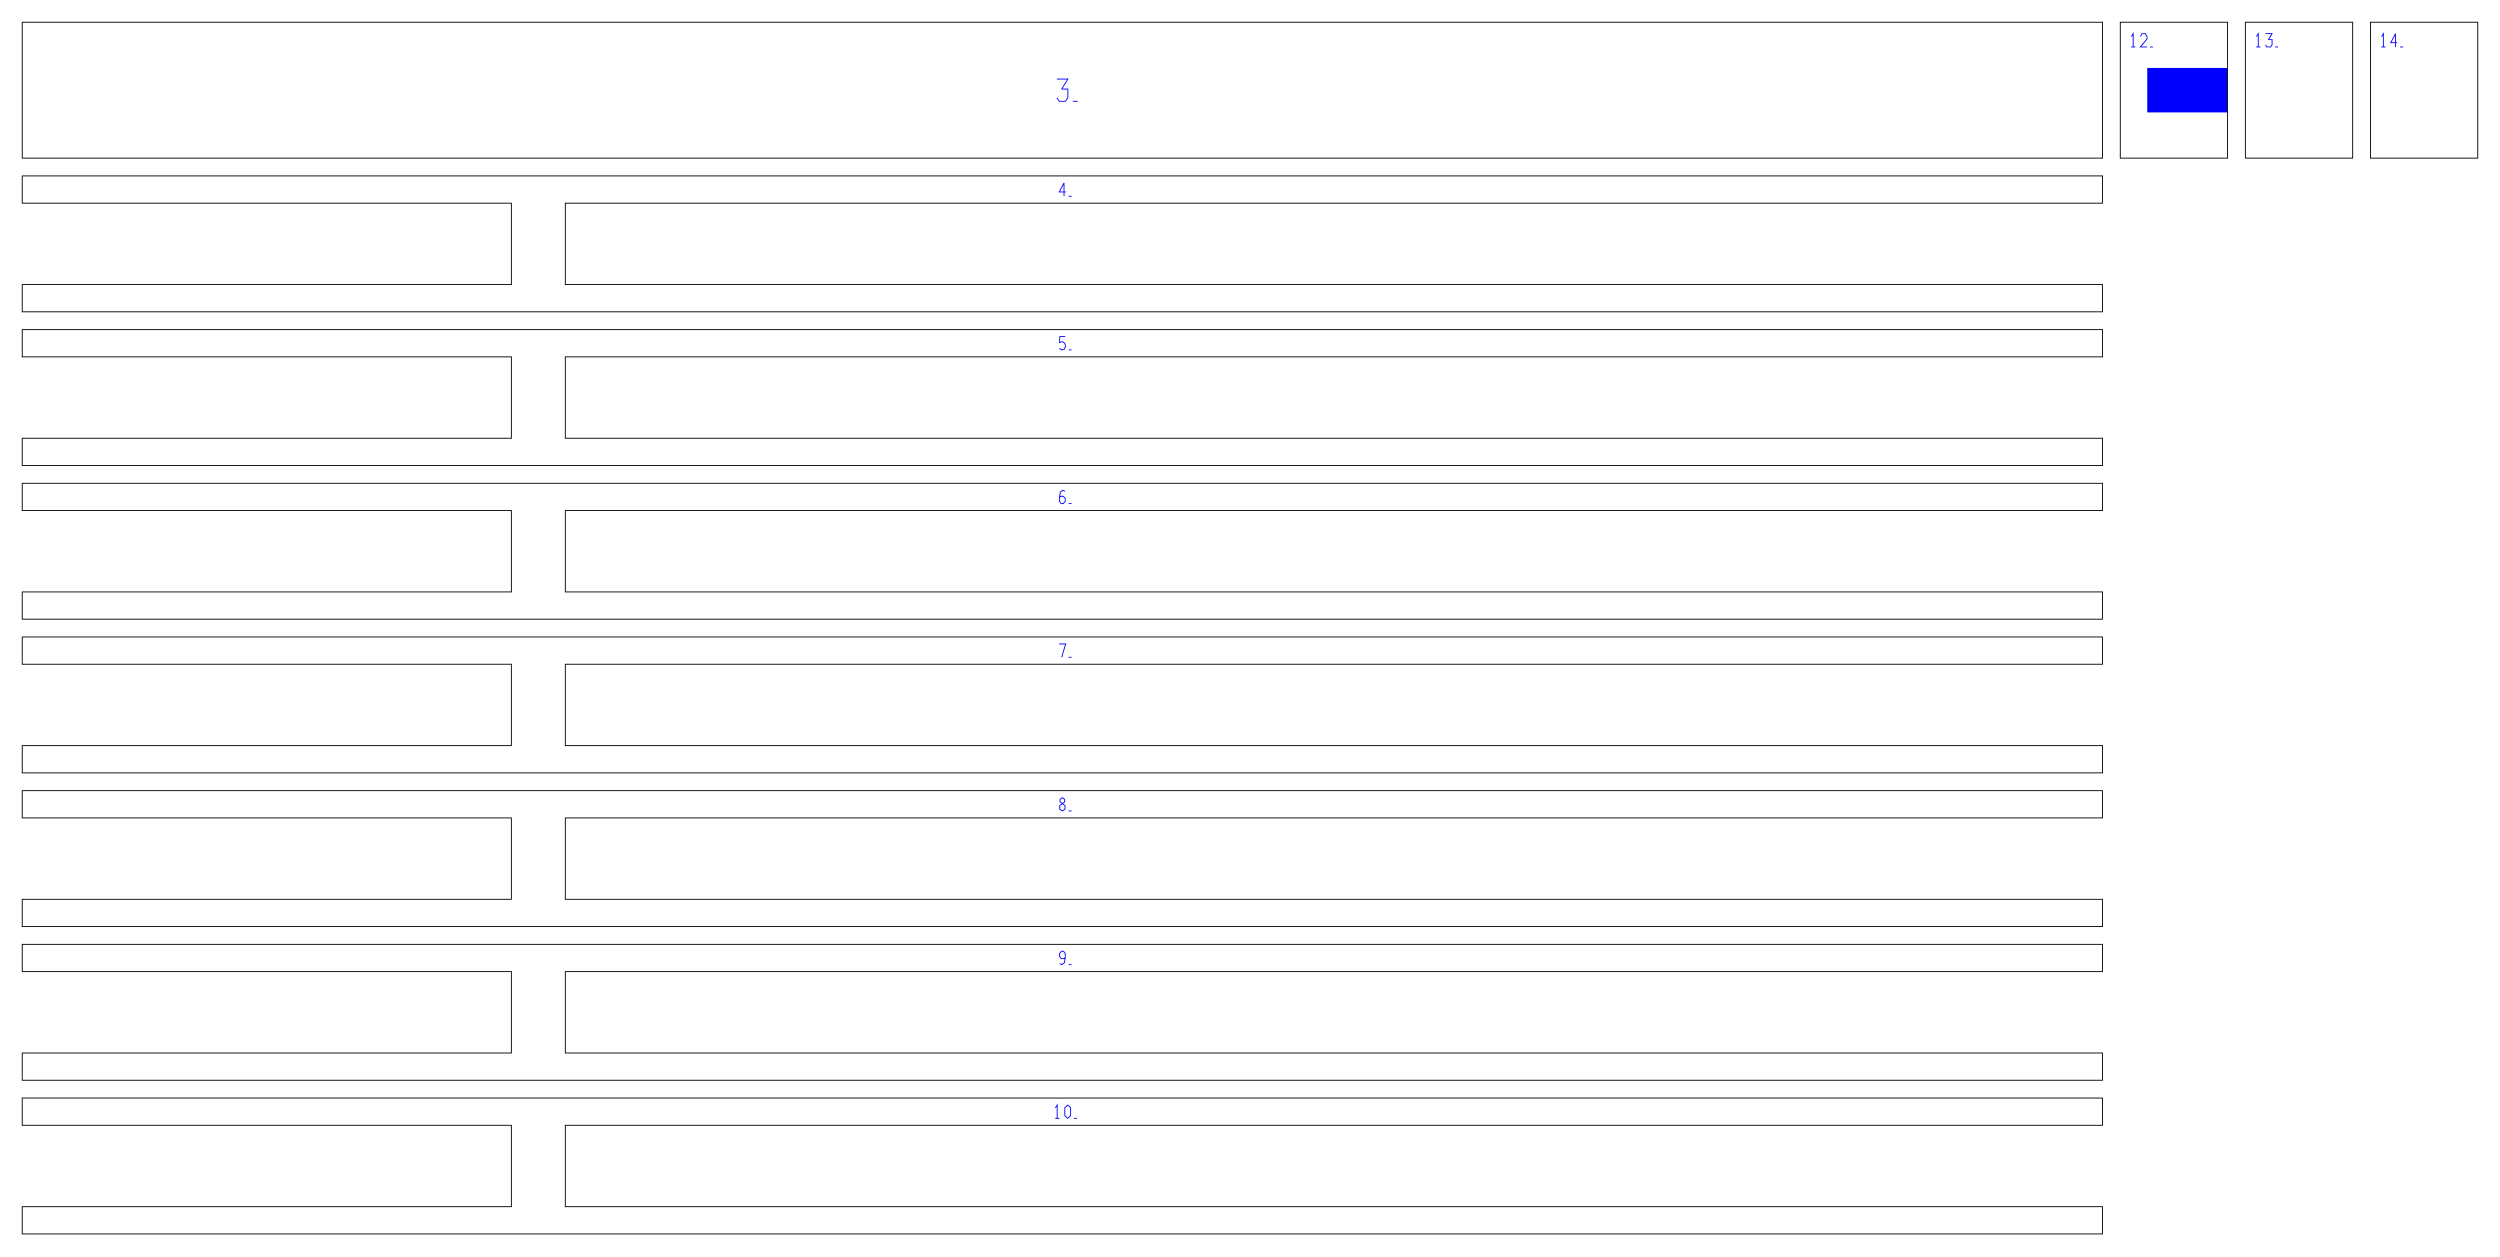
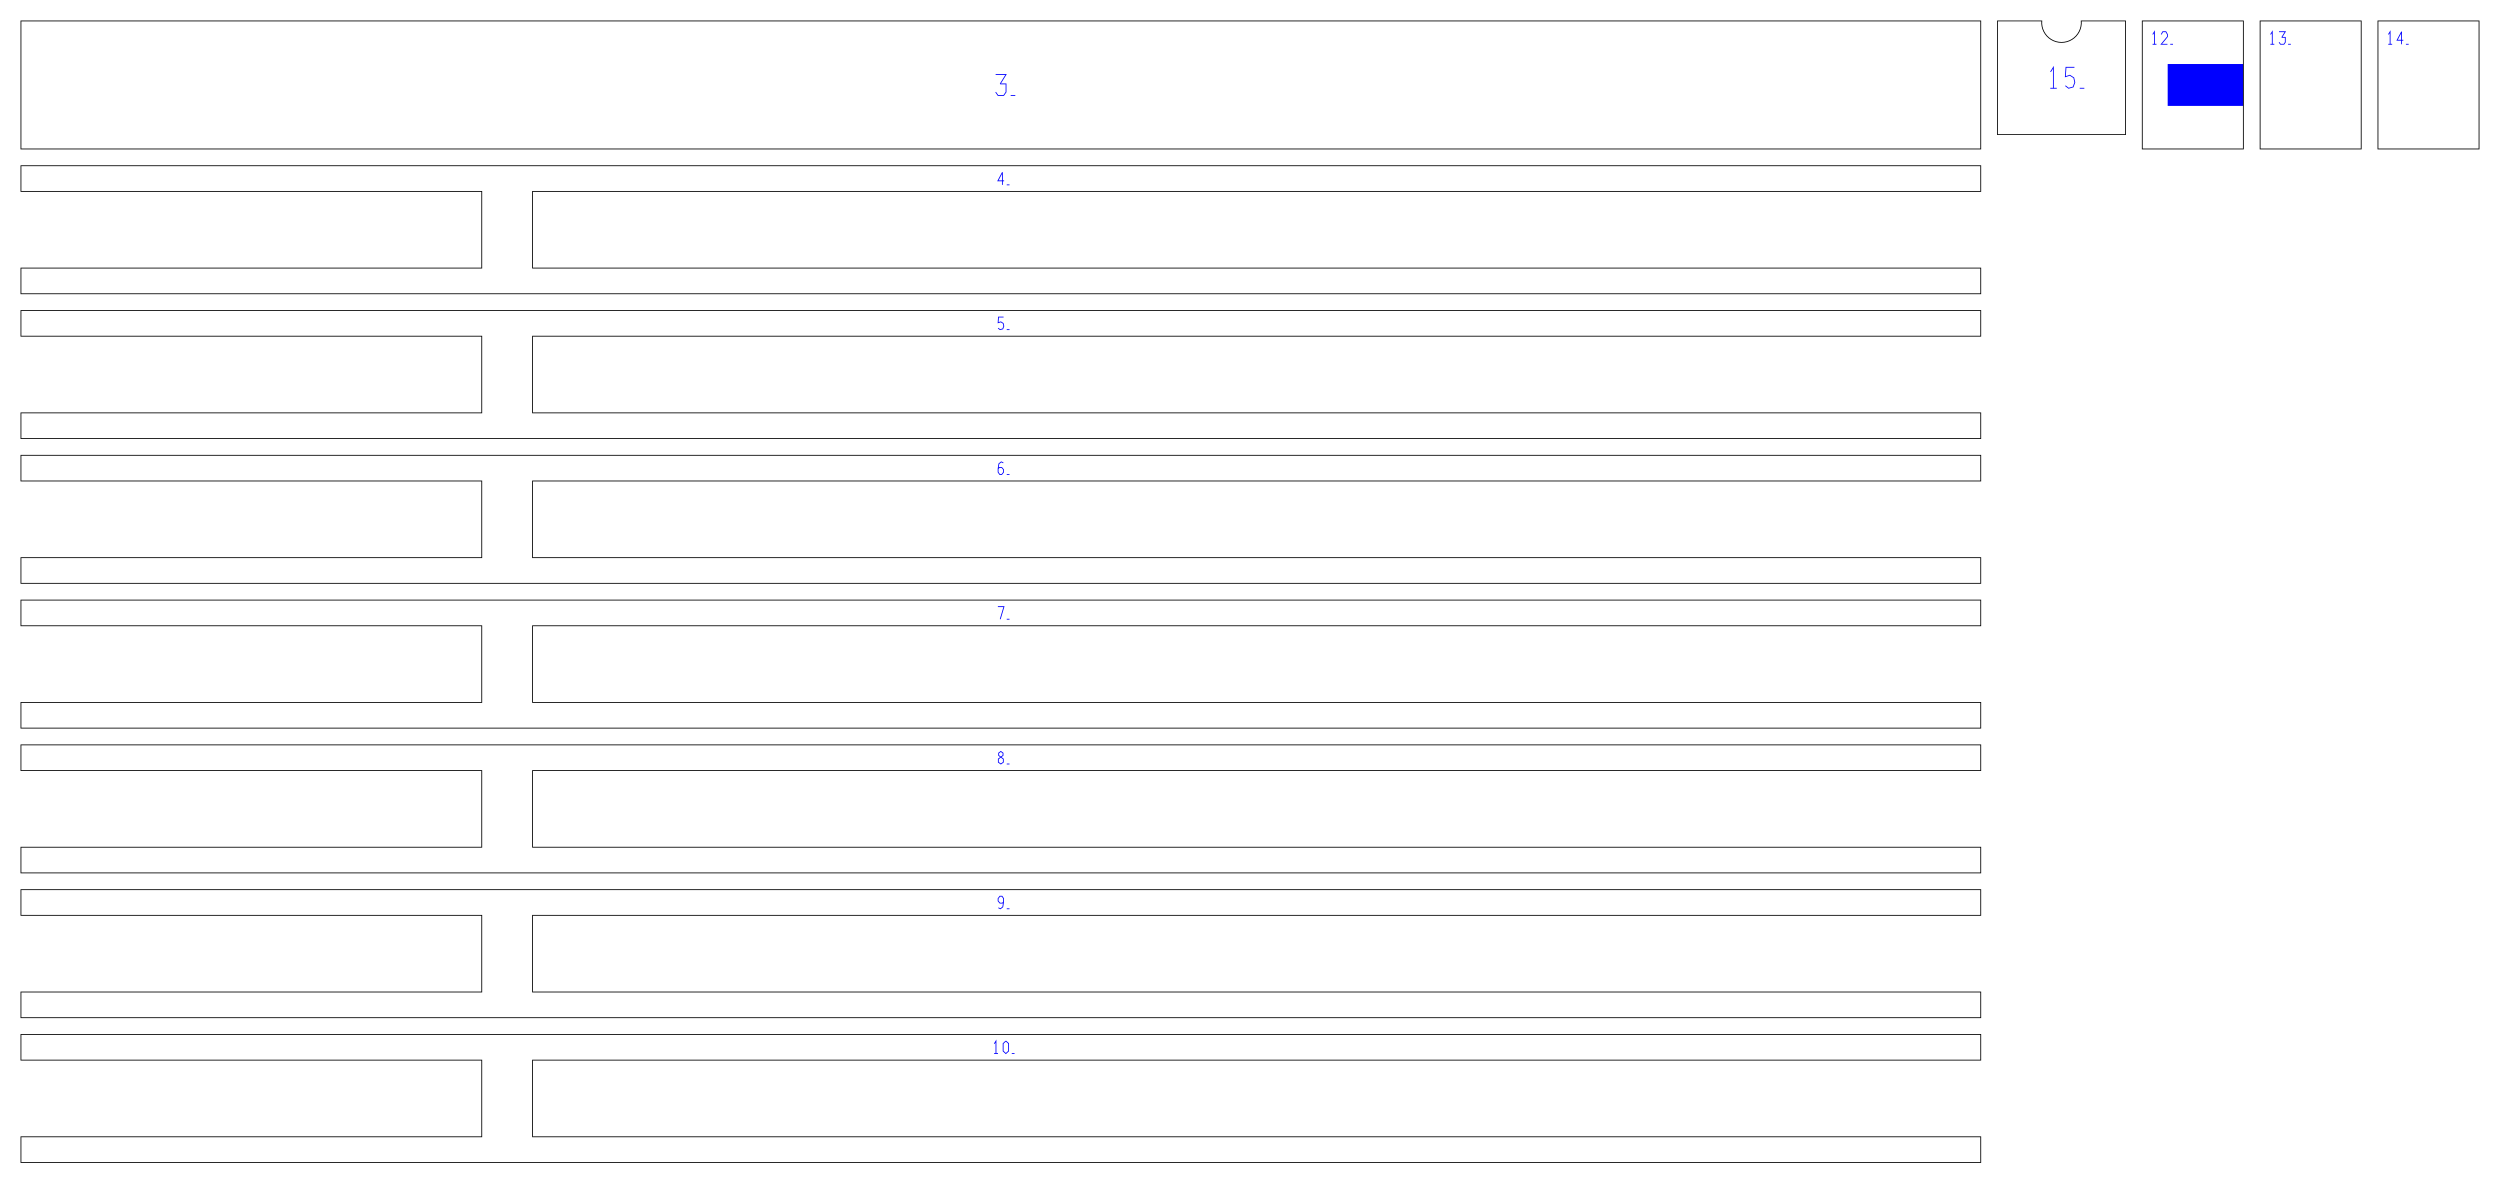
- <svg xmlns="http://www.w3.org/2000/svg" width="562.22mm" height="282.50mm" viewBox="0 0 562.22 282.50">
+ <svg xmlns="http://www.w3.org/2000/svg" width="596.78mm" height="282.50mm" viewBox="0 0 596.78 282.50">
  <g fill="none" stroke="#0000ff" stroke-width="0.2">
    <path d="M 237.673,17.781 L 240.153,17.781 L 238.758,20.031" />
    <path d="M 238.758,20.031 L 240.153,20.031 L 240.153,21.981 L 239.595,22.781 L 238.231,22.781 L 237.673,21.981" />
    <path d="M 241.263,22.781 L 242.363,22.781" />
-     <path d="M 479.319,8.225 L 479.728,7.565 L 479.728,10.565" />
-     <path d="M 479.282,10.565 L 480.212,10.565" />
-     <path d="M 481.347,8.225 L 481.719,7.565 L 482.463,7.565 L 482.835,8.225 L 482.835,8.765 L 481.347,10.565 L 482.835,10.565" />
-     <path d="M 483.501,10.565 L 484.161,10.565" />
-     <path d="M 507.449,8.225 L 507.858,7.565 L 507.858,10.565" />
-     <path d="M 507.412,10.565 L 508.342,10.565" />
-     <path d="M 509.477,7.565 L 510.965,7.565 L 510.128,8.915" />
-     <path d="M 510.128,8.915 L 510.965,8.915 L 510.965,10.085 L 510.630,10.565 L 509.812,10.565 L 509.477,10.085" />
-     <path d="M 511.631,10.565 L 512.291,10.565" />
-     <path d="M 535.579,8.225 L 535.988,7.565 L 535.988,10.565" />
-     <path d="M 535.542,10.565 L 536.472,10.565" />
-     <path d="M 538.723,10.565 L 538.723,7.565 L 537.644,9.605 L 539.132,9.605" />
-     <path d="M 539.761,10.565 L 540.421,10.565" />
+     <path d="M 489.487,17.165 L 490.169,16.065 L 490.169,21.065" />
+     <path d="M 489.425,21.065 L 490.975,21.065" />
+     <path d="M 495.192,16.065 L 493.177,16.065 L 493.022,18.315 L 494.107,17.965 L 495.037,18.565 L 495.285,19.665 L 494.882,20.765 L 493.797,21.065 L 493.022,20.465" />
+     <path d="M 496.457,21.065 L 497.557,21.065" />
+     <path d="M 513.881,8.225 L 514.291,7.565 L 514.291,10.565" />
+     <path d="M 513.844,10.565 L 514.774,10.565" />
+     <path d="M 515.909,8.225 L 516.281,7.565 L 517.025,7.565 L 517.397,8.225 L 517.397,8.765 L 515.909,10.565 L 517.397,10.565" />
+     <path d="M 518.063,10.565 L 518.723,10.565" />
+     <path d="M 542.011,8.225 L 542.421,7.565 L 542.421,10.565" />
+     <path d="M 541.974,10.565 L 542.904,10.565" />
+     <path d="M 544.039,7.565 L 545.527,7.565 L 544.690,8.915" />
+     <path d="M 544.690,8.915 L 545.527,8.915 L 545.527,10.085 L 545.193,10.565 L 544.374,10.565 L 544.039,10.085" />
+     <path d="M 546.193,10.565 L 546.853,10.565" />
+     <path d="M 570.141,8.225 L 570.551,7.565 L 570.551,10.565" />
+     <path d="M 570.104,10.565 L 571.034,10.565" />
+     <path d="M 573.285,10.565 L 573.285,7.565 L 572.207,9.605 L 573.695,9.605" />
+     <path d="M 574.323,10.565 L 574.983,10.565" />
    <path d="M 239.285,44.127 L 239.285,41.127 L 238.206,43.167 L 239.694,43.167" />
    <path d="M 240.323,44.127 L 240.983,44.127" />
    <path d="M 239.564,75.689 L 238.355,75.689 L 238.262,77.039 L 238.913,76.829 L 239.471,77.189 L 239.620,77.849 L 239.378,78.509 L 238.727,78.689 L 238.262,78.329" />
    <path d="M 240.323,78.689 L 240.983,78.689" />
    <path d="M 239.508,110.492 L 239.006,110.252 L 238.448,110.702 L 238.262,111.902 L 238.262,112.712 L 238.634,113.252 L 239.136,113.252 L 239.564,112.712 L 239.564,112.112 L 239.136,111.602 L 238.541,111.602 L 238.262,111.902" />
    <path d="M 240.323,113.252 L 240.983,113.252" />
    <path d="M 238.206,144.814 L 239.657,144.814 L 238.764,147.814" />
    <path d="M 240.323,147.814 L 240.983,147.814" />
    <path d="M 238.913,180.726 L 238.392,180.336 L 238.392,179.766 L 238.913,179.376 L 239.434,179.766 L 239.434,180.336 L 238.913,180.726 L 238.318,181.176 L 238.318,181.956 L 238.913,182.376 L 239.508,181.956 L 239.508,181.176 L 238.913,180.726" />
    <path d="M 240.323,182.376 L 240.983,182.376" />
    <path d="M 238.318,216.698 L 238.820,216.938 L 239.378,216.488 L 239.564,215.288 L 239.564,214.478 L 239.192,213.938 L 238.690,213.938 L 238.262,214.478 L 238.262,215.078 L 238.690,215.588 L 239.285,215.588 L 239.564,215.288" />
    <path d="M 240.323,216.938 L 240.983,216.938" />
    <path d="M 237.341,249.160 L 237.750,248.500 L 237.750,251.500" />
    <path d="M 237.304,251.500 L 238.234,251.500" />
    <path d="M 240.113,248.500 L 240.764,249.100 L 240.764,250.900 L 240.113,251.500 L 239.462,250.900 L 239.462,249.100 L 240.113,248.500" />
    <path d="M 241.523,251.500 L 242.183,251.500" />
  </g>
  <g fill="#0000ff" stroke="none">
-     <path d="M 482.891,15.281 L 500.891,15.281 L 500.891,25.281 L 482.891,25.281 Z" />
+     <path d="M 517.453,15.281 L 535.453,15.281 L 535.453,25.281 L 517.453,25.281 Z" />
  </g>
  <g fill="none" stroke="#ff8000" stroke-width="0.2">
  </g>
  <g fill="none" stroke="#000000" stroke-width="0.2">
    <path d="M 5.000,5.000 L 472.826,5.000 L 472.826,35.562 L 5.000,35.562 Z" />
-     <path d="M 476.826,5.000 L 500.956,5.000 L 500.956,35.562 L 476.826,35.562 Z" />
-     <path d="M 504.956,5.000 L 529.086,5.000 L 529.086,35.562 L 504.956,35.562 Z" />
-     <path d="M 533.086,5.000 L 557.216,5.000 L 557.216,35.562 L 533.086,35.562 Z" />
+     <path d="M 476.826,5.000 L 487.394,5.000 A 4.730 4.730 0 1 0 496.821,5.000 L 507.388,5.000 L 507.388,32.130 L 476.826,32.130 Z" />
+     <path d="M 511.388,5.000 L 535.518,5.000 L 535.518,35.562 L 511.388,35.562 Z" />
+     <path d="M 539.518,5.000 L 563.648,5.000 L 563.648,35.562 L 539.518,35.562 Z" />
+     <path d="M 567.648,5.000 L 591.778,5.000 L 591.778,35.562 L 567.648,35.562 Z" />
    <path d="M 5.000,39.562 L 472.826,39.562 L 472.826,45.692 L 127.130,45.692 L 127.130,63.994 L 472.826,63.994 L 472.826,70.124 L 5.000,70.124 L 5.000,63.994 L 115.000,63.994 L 115.000,45.692 L 5.000,45.692 Z" />
    <path d="M 5.000,74.124 L 472.826,74.124 L 472.826,80.254 L 127.130,80.254 L 127.130,98.557 L 472.826,98.557 L 472.826,104.687 L 5.000,104.687 L 5.000,98.557 L 115.000,98.557 L 115.000,80.254 L 5.000,80.254 Z" />
    <path d="M 5.000,108.687 L 472.826,108.687 L 472.826,114.817 L 127.130,114.817 L 127.130,133.119 L 472.826,133.119 L 472.826,139.249 L 5.000,139.249 L 5.000,133.119 L 115.000,133.119 L 115.000,114.817 L 5.000,114.817 Z" />
    <path d="M 5.000,143.249 L 472.826,143.249 L 472.826,149.379 L 127.130,149.379 L 127.130,167.681 L 472.826,167.681 L 472.826,173.811 L 5.000,173.811 L 5.000,167.681 L 115.000,167.681 L 115.000,149.379 L 5.000,149.379 Z" />
    <path d="M 5.000,177.811 L 472.826,177.811 L 472.826,183.941 L 127.130,183.941 L 127.130,202.243 L 472.826,202.243 L 472.826,208.373 L 5.000,208.373 L 5.000,202.243 L 115.000,202.243 L 115.000,183.941 L 5.000,183.941 Z" />
    <path d="M 5.000,212.373 L 472.826,212.373 L 472.826,218.503 L 127.130,218.503 L 127.130,236.805 L 472.826,236.805 L 472.826,242.935 L 5.000,242.935 L 5.000,236.805 L 115.000,236.805 L 115.000,218.503 L 5.000,218.503 Z" />
    <path d="M 5.000,246.935 L 472.826,246.935 L 472.826,253.065 L 127.130,253.065 L 127.130,271.367 L 472.826,271.367 L 472.826,277.497 L 5.000,277.497 L 5.000,271.367 L 115.000,271.367 L 115.000,253.065 L 5.000,253.065 Z" />
  </g>
</svg>
